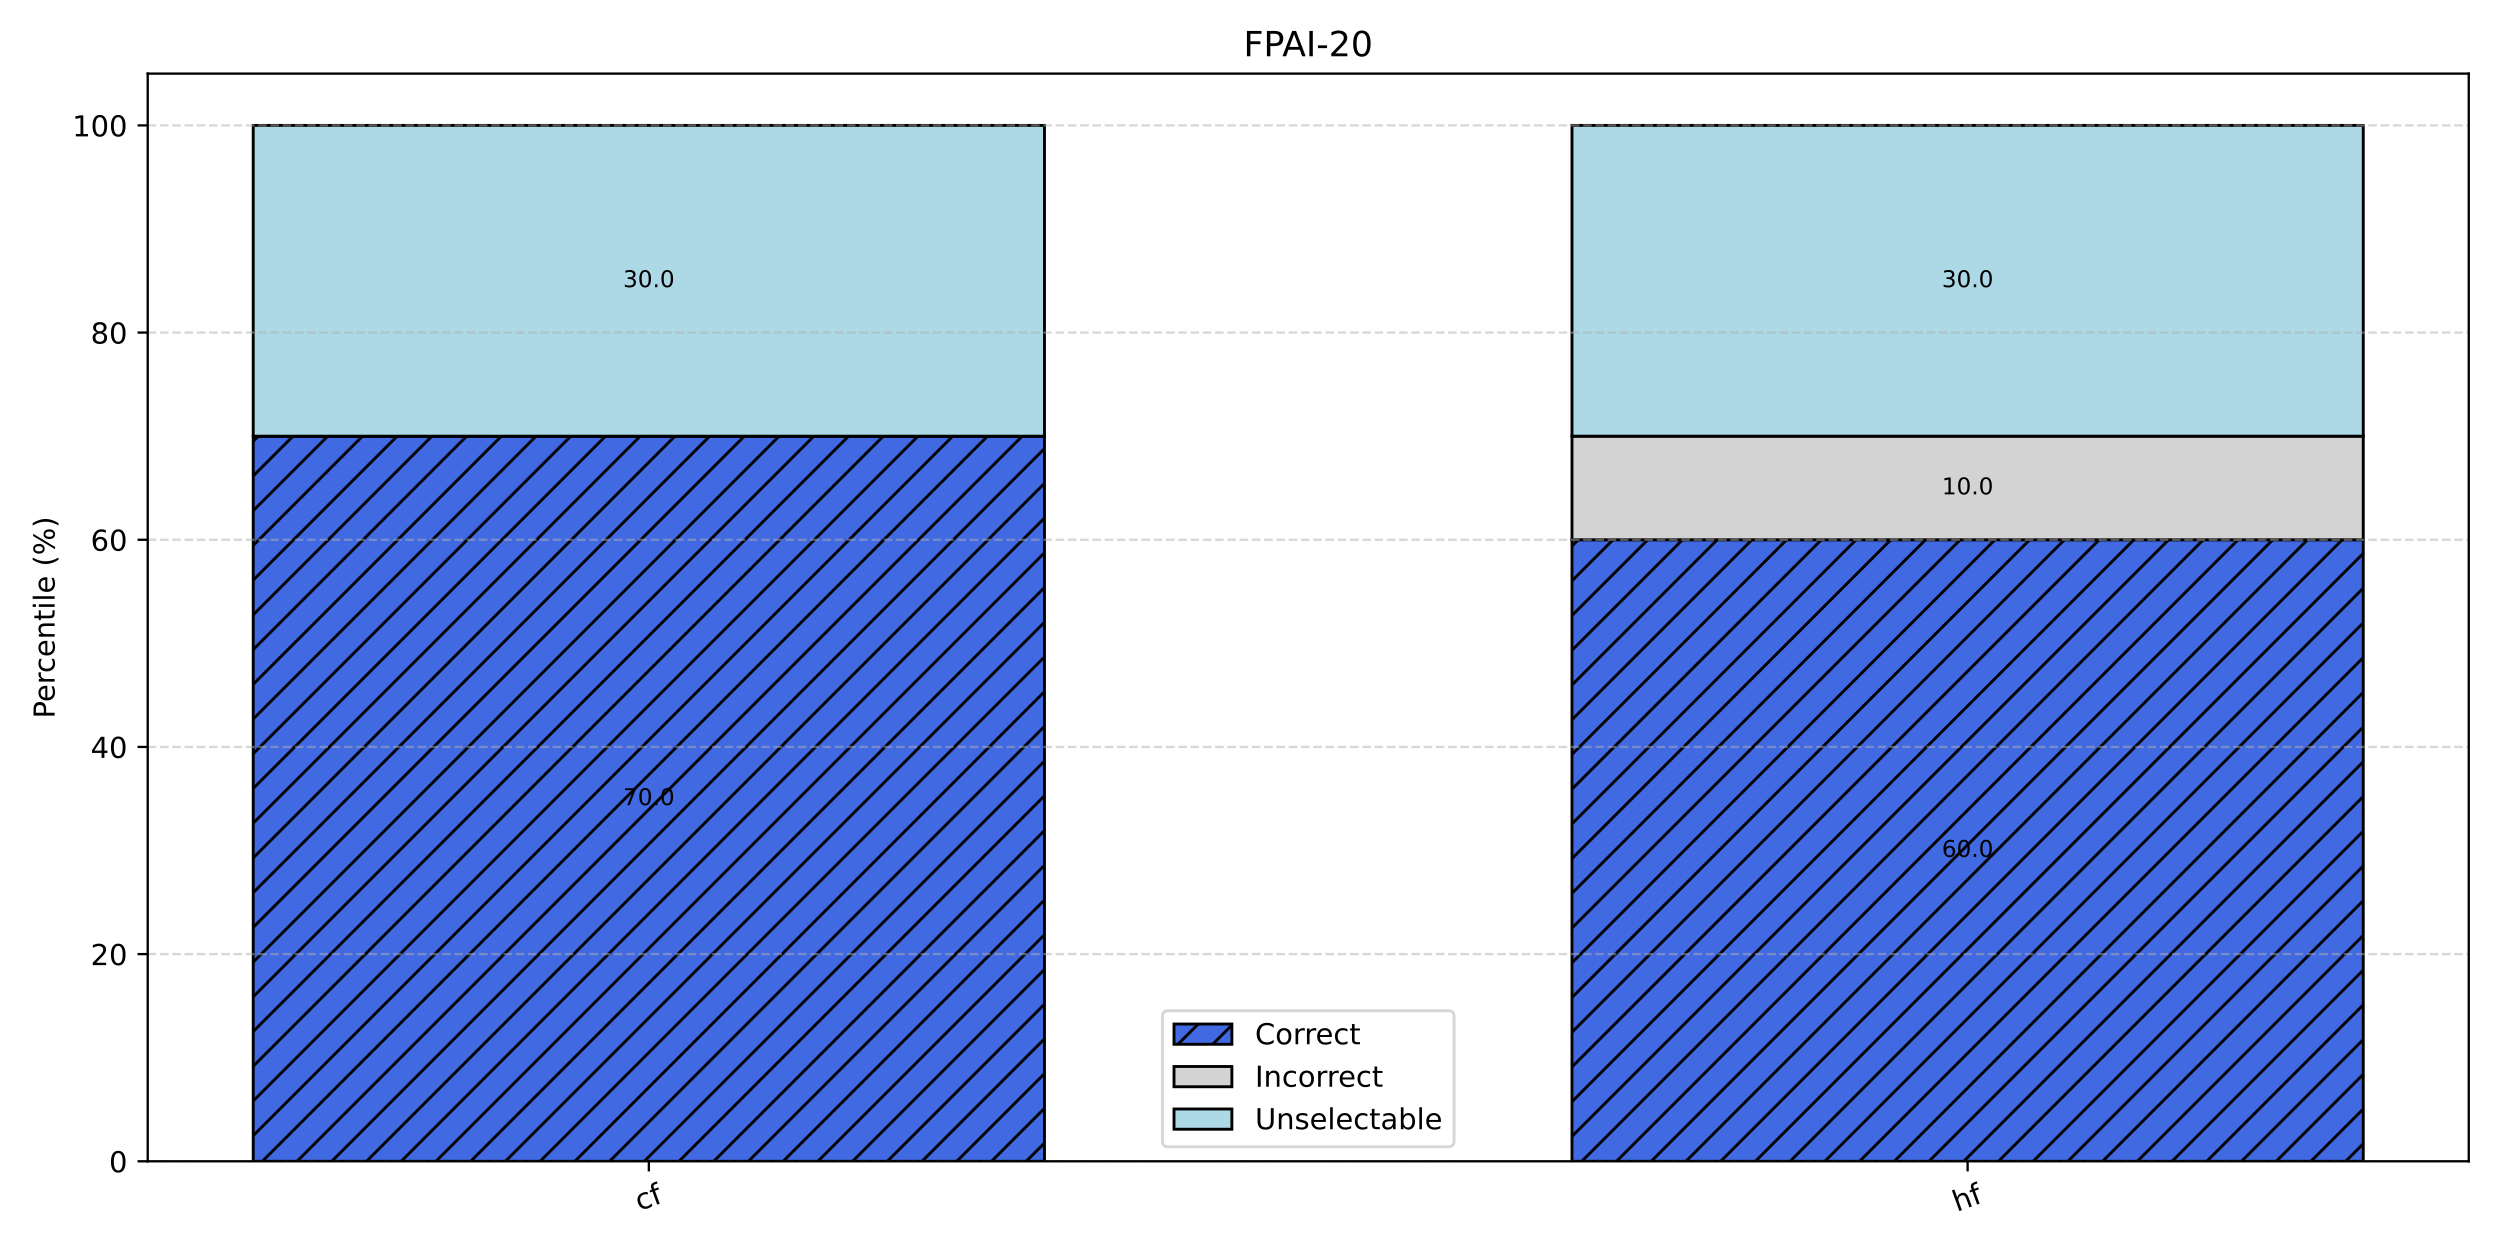
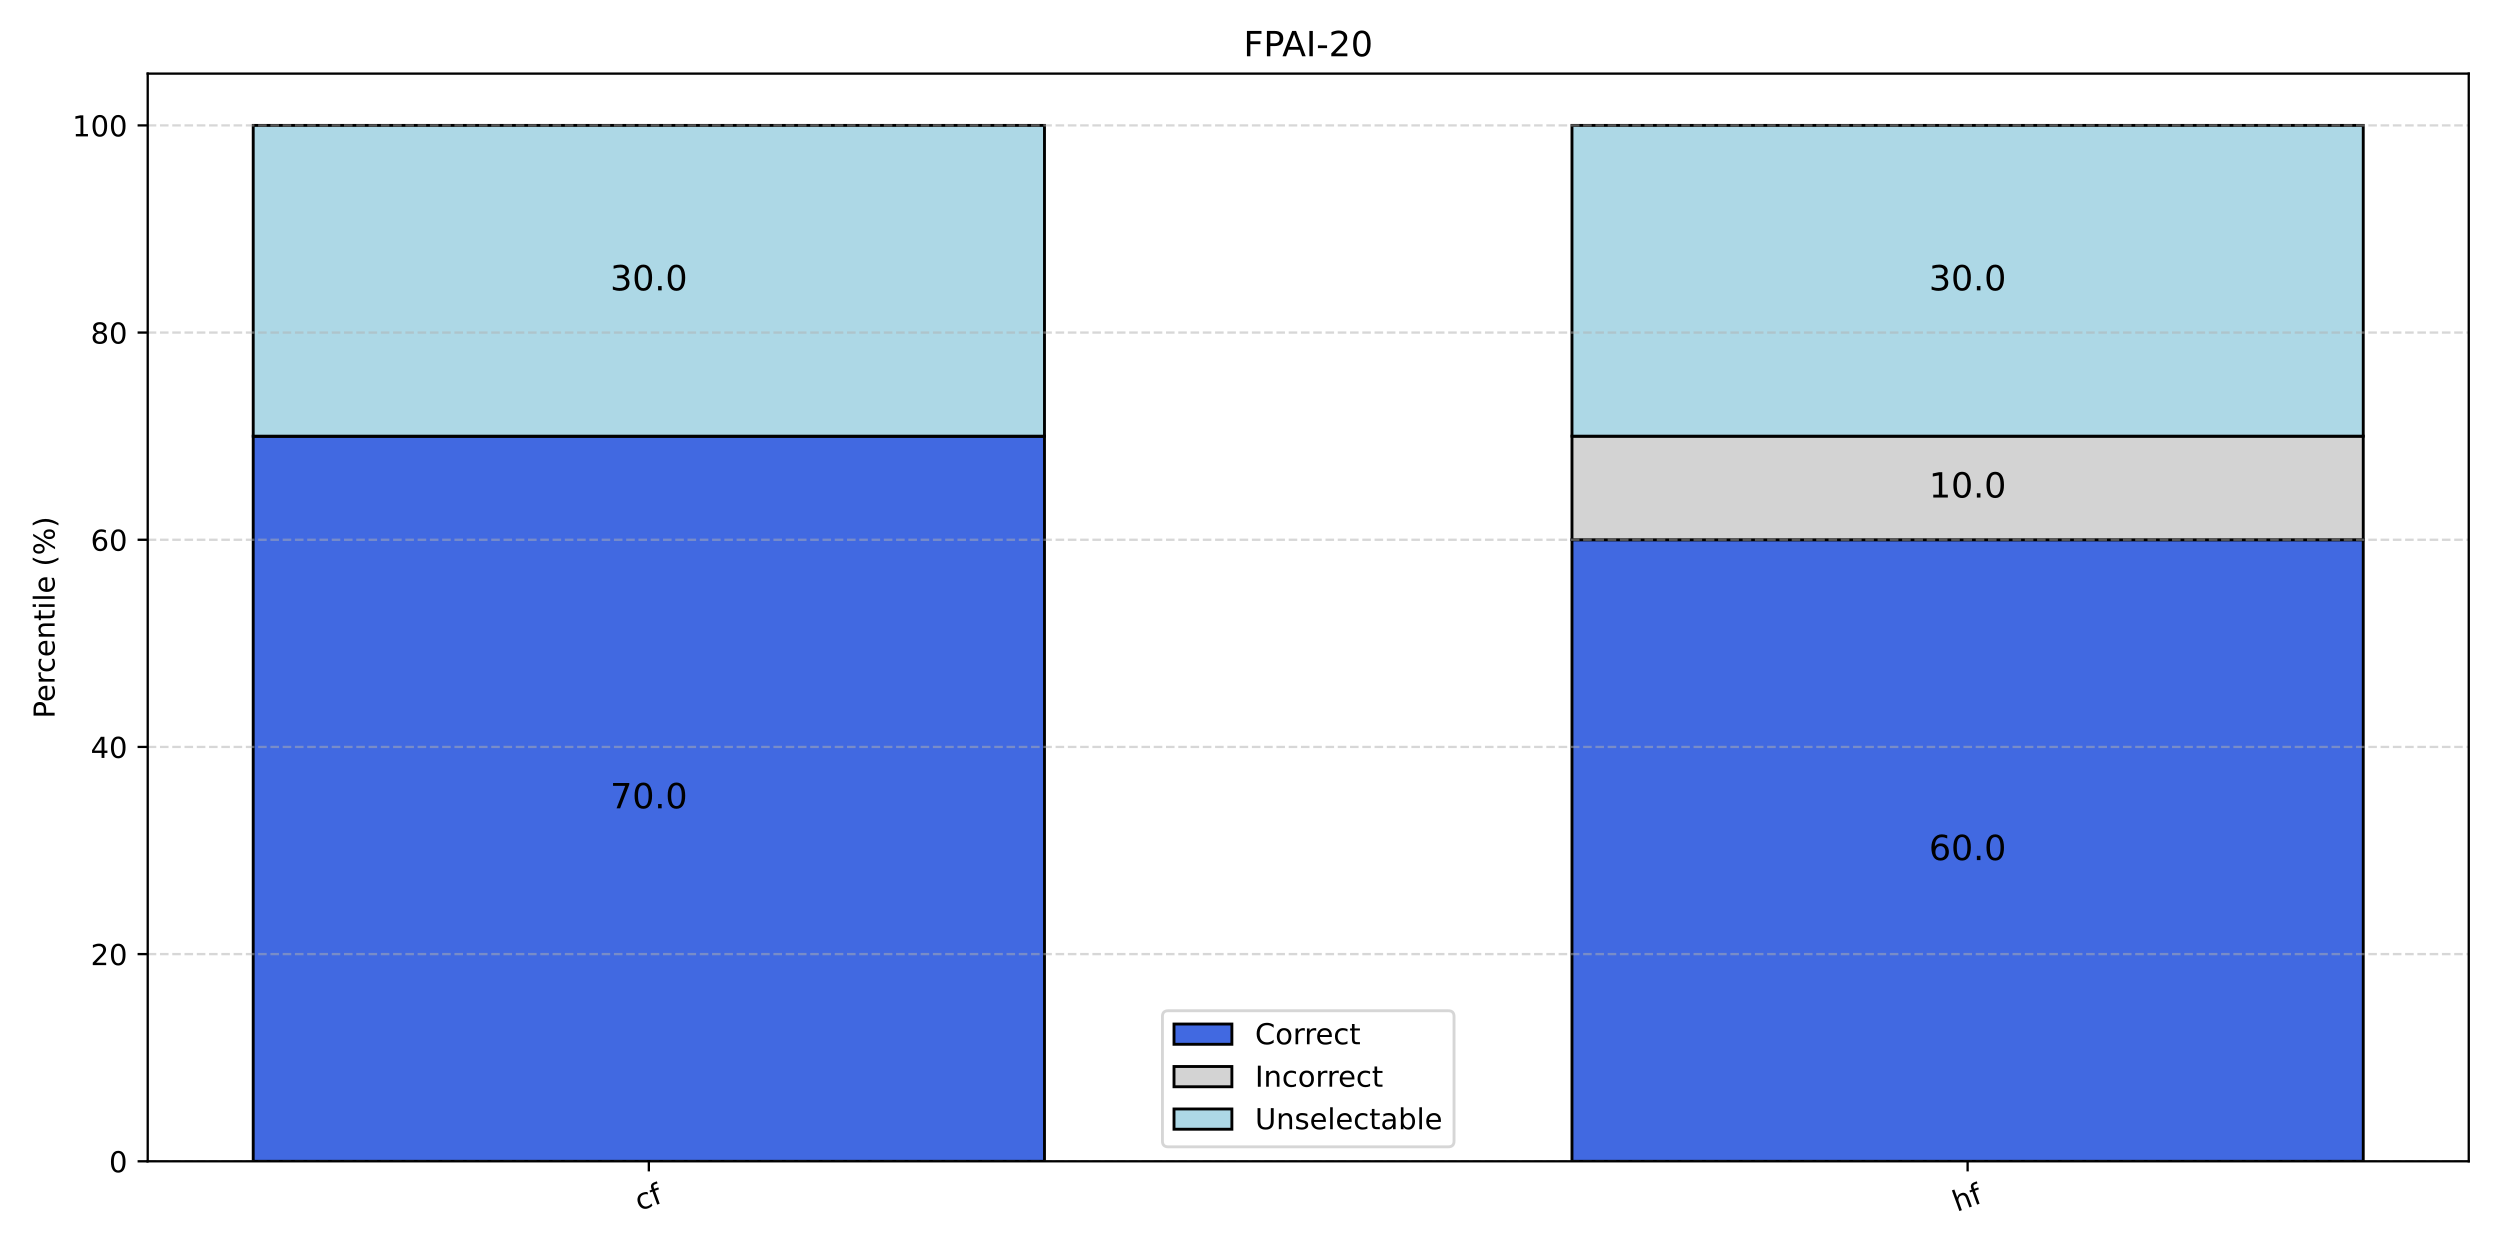
<svg xmlns="http://www.w3.org/2000/svg" xmlns:xlink="http://www.w3.org/1999/xlink" width="864pt" height="432pt" viewBox="0 0 864 432" version="1.1">
  <defs>
    <style type="text/css">*{stroke-linejoin: round; stroke-linecap: butt}</style>
  </defs>
  <g id="figure_1">
    <g id="patch_1">
      <path d="M 0 432  L 864 432  L 864 0  L 0 0  z " style="fill: #ffffff" />
    </g>
    <g id="axes_1">
      <g id="patch_2">
        <path d="M 51.05 401.342  L 853.2 401.342  L 853.2 25.44  L 51.05 25.44  z " style="fill: #ffffff" />
      </g>
      <g id="patch_3">
-         <path d="M 87.511 401.342  L 360.972 401.342  L 360.972 150.741  L 87.511 150.741  z " clip-path="url(#p02d71f1453)" style="fill: url(#h175fb565eb); stroke: #000000; stroke-linejoin: miter" />
+         <path d="M 87.511 401.342  L 360.972 401.342  L 360.972 150.741  L 87.511 150.741  z " clip-path="url(#pf7f75f8220)" style="fill: #4169e1; stroke: #000000; stroke-linejoin: miter" />
      </g>
      <g id="patch_4">
-         <path d="M 543.278 401.342  L 816.739 401.342  L 816.739 186.541  L 543.278 186.541  z " clip-path="url(#p02d71f1453)" style="fill: url(#h175fb565eb); stroke: #000000; stroke-linejoin: miter" />
+         <path d="M 543.278 401.342  L 816.739 401.342  L 816.739 186.541  L 543.278 186.541  z " clip-path="url(#pf7f75f8220)" style="fill: #4169e1; stroke: #000000; stroke-linejoin: miter" />
      </g>
      <g id="patch_5">
-         <path d="M 87.511 150.741  L 360.972 150.741  L 360.972 150.741  L 87.511 150.741  z " clip-path="url(#p02d71f1453)" style="fill: #d3d3d3; stroke: #000000; stroke-linejoin: miter" />
+         <path d="M 87.511 150.741  L 360.972 150.741  L 360.972 150.741  L 87.511 150.741  z " clip-path="url(#pf7f75f8220)" style="fill: #d3d3d3; stroke: #000000; stroke-linejoin: miter" />
      </g>
      <g id="patch_6">
-         <path d="M 543.278 186.541  L 816.739 186.541  L 816.739 150.741  L 543.278 150.741  z " clip-path="url(#p02d71f1453)" style="fill: #d3d3d3; stroke: #000000; stroke-linejoin: miter" />
+         <path d="M 543.278 186.541  L 816.739 186.541  L 816.739 150.741  L 543.278 150.741  z " clip-path="url(#pf7f75f8220)" style="fill: #d3d3d3; stroke: #000000; stroke-linejoin: miter" />
      </g>
      <g id="patch_7">
-         <path d="M 87.511 150.741  L 360.972 150.741  L 360.972 43.34  L 87.511 43.34  z " clip-path="url(#p02d71f1453)" style="fill: #add8e6; stroke: #000000; stroke-linejoin: miter" />
+         <path d="M 87.511 150.741  L 360.972 150.741  L 360.972 43.34  L 87.511 43.34  z " clip-path="url(#pf7f75f8220)" style="fill: #add8e6; stroke: #000000; stroke-linejoin: miter" />
      </g>
      <g id="patch_8">
-         <path d="M 543.278 150.741  L 816.739 150.741  L 816.739 43.34  L 543.278 43.34  z " clip-path="url(#p02d71f1453)" style="fill: #add8e6; stroke: #000000; stroke-linejoin: miter" />
+         <path d="M 543.278 150.741  L 816.739 150.741  L 816.739 43.34  L 543.278 43.34  z " clip-path="url(#pf7f75f8220)" style="fill: #add8e6; stroke: #000000; stroke-linejoin: miter" />
      </g>
      <g id="matplotlib.axis_1">
        <g id="xtick_1">
          <g id="line2d_1">
            <defs>
-               <path id="m7e55c9a76e" d="M 0 0  L 0 3.5  " style="stroke: #000000; stroke-width: 0.8" />
-             </defs>
-             <g>
-               <use xlink:href="#m7e55c9a76e" x="224.241" y="401.342" style="stroke: #000000; stroke-width: 0.8" />
+               <path id="m6e8bbde193" d="M 0 0  L 0 3.5  " style="stroke: #000000; stroke-width: 0.8" />
+             </defs>
+             <g>
+               <use xlink:href="#m6e8bbde193" x="224.241" y="401.342" style="stroke: #000000; stroke-width: 0.8" />
            </g>
          </g>
          <g id="text_1">
            <g transform="translate(220.9478 418.5667) rotate(-20) scale(0.1 -0.1)">
              <defs>
                <path id="DejaVuSans-63" d="M 3122 3366  L 3122 2828  Q 2878 2963 2633 3030  Q 2388 3097 2138 3097  Q 1578 3097 1268 2742  Q 959 2388 959 1747  Q 959 1106 1268 751  Q 1578 397 2138 397  Q 2388 397 2633 464  Q 2878 531 3122 666  L 3122 134  Q 2881 22 2623 -34  Q 2366 -91 2075 -91  Q 1284 -91 818 406  Q 353 903 353 1747  Q 353 2603 823 3093  Q 1294 3584 2113 3584  Q 2378 3584 2631 3529  Q 2884 3475 3122 3366  z " transform="scale(0.015625)" />
                <path id="DejaVuSans-66" d="M 2375 4863  L 2375 4384  L 1825 4384  Q 1516 4384 1395 4259  Q 1275 4134 1275 3809  L 1275 3500  L 2222 3500  L 2222 3053  L 1275 3053  L 1275 0  L 697 0  L 697 3053  L 147 3053  L 147 3500  L 697 3500  L 697 3744  Q 697 4328 969 4595  Q 1241 4863 1831 4863  L 2375 4863  z " transform="scale(0.015625)" />
              </defs>
              <use xlink:href="#DejaVuSans-63" />
              <use xlink:href="#DejaVuSans-66" transform="translate(54.98047 0)" />
            </g>
          </g>
        </g>
        <g id="xtick_2">
          <g id="line2d_2">
            <g>
-               <use xlink:href="#m7e55c9a76e" x="680.009" y="401.342" style="stroke: #000000; stroke-width: 0.8" />
+               <use xlink:href="#m6e8bbde193" x="680.009" y="401.342" style="stroke: #000000; stroke-width: 0.8" />
            </g>
          </g>
          <g id="text_2">
            <g transform="translate(676.3206 418.8537) rotate(-20) scale(0.1 -0.1)">
              <defs>
                <path id="DejaVuSans-68" d="M 3513 2113  L 3513 0  L 2938 0  L 2938 2094  Q 2938 2591 2744 2837  Q 2550 3084 2163 3084  Q 1697 3084 1428 2787  Q 1159 2491 1159 1978  L 1159 0  L 581 0  L 581 4863  L 1159 4863  L 1159 2956  Q 1366 3272 1645 3428  Q 1925 3584 2291 3584  Q 2894 3584 3203 3211  Q 3513 2838 3513 2113  z " transform="scale(0.015625)" />
              </defs>
              <use xlink:href="#DejaVuSans-68" />
              <use xlink:href="#DejaVuSans-66" transform="translate(63.37891 0)" />
            </g>
          </g>
        </g>
      </g>
      <g id="matplotlib.axis_2">
        <g id="ytick_1">
          <g id="line2d_3">
-             <path d="M 51.05 401.342  L 853.2 401.342  " clip-path="url(#p02d71f1453)" style="fill: none; stroke-dasharray: 2.96,1.28; stroke-dashoffset: 0; stroke: #b0b0b0; stroke-opacity: 0.5; stroke-width: 0.8" />
+             <path d="M 51.05 401.342  L 853.2 401.342  " clip-path="url(#pf7f75f8220)" style="fill: none; stroke-dasharray: 2.96,1.28; stroke-dashoffset: 0; stroke: #b0b0b0; stroke-opacity: 0.5; stroke-width: 0.8" />
          </g>
          <g id="line2d_4">
            <defs>
-               <path id="me6c9187bde" d="M 0 0  L -3.5 0  " style="stroke: #000000; stroke-width: 0.8" />
-             </defs>
-             <g>
-               <use xlink:href="#me6c9187bde" x="51.05" y="401.342" style="stroke: #000000; stroke-width: 0.8" />
+               <path id="m478aec2303" d="M 0 0  L -3.5 0  " style="stroke: #000000; stroke-width: 0.8" />
+             </defs>
+             <g>
+               <use xlink:href="#m478aec2303" x="51.05" y="401.342" style="stroke: #000000; stroke-width: 0.8" />
            </g>
          </g>
          <g id="text_3">
            <g transform="translate(37.6875 405.1411) scale(0.1 -0.1)">
              <defs>
                <path id="DejaVuSans-30" d="M 2034 4250  Q 1547 4250 1301 3770  Q 1056 3291 1056 2328  Q 1056 1369 1301 889  Q 1547 409 2034 409  Q 2525 409 2770 889  Q 3016 1369 3016 2328  Q 3016 3291 2770 3770  Q 2525 4250 2034 4250  z M 2034 4750  Q 2819 4750 3233 4129  Q 3647 3509 3647 2328  Q 3647 1150 3233 529  Q 2819 -91 2034 -91  Q 1250 -91 836 529  Q 422 1150 422 2328  Q 422 3509 836 4129  Q 1250 4750 2034 4750  z " transform="scale(0.015625)" />
              </defs>
              <use xlink:href="#DejaVuSans-30" />
            </g>
          </g>
        </g>
        <g id="ytick_2">
          <g id="line2d_5">
-             <path d="M 51.05 329.742  L 853.2 329.742  " clip-path="url(#p02d71f1453)" style="fill: none; stroke-dasharray: 2.96,1.28; stroke-dashoffset: 0; stroke: #b0b0b0; stroke-opacity: 0.5; stroke-width: 0.8" />
+             <path d="M 51.05 329.742  L 853.2 329.742  " clip-path="url(#pf7f75f8220)" style="fill: none; stroke-dasharray: 2.96,1.28; stroke-dashoffset: 0; stroke: #b0b0b0; stroke-opacity: 0.5; stroke-width: 0.8" />
          </g>
          <g id="line2d_6">
            <g>
-               <use xlink:href="#me6c9187bde" x="51.05" y="329.742" style="stroke: #000000; stroke-width: 0.8" />
+               <use xlink:href="#m478aec2303" x="51.05" y="329.742" style="stroke: #000000; stroke-width: 0.8" />
            </g>
          </g>
          <g id="text_4">
            <g transform="translate(31.325 333.5408) scale(0.1 -0.1)">
              <defs>
                <path id="DejaVuSans-32" d="M 1228 531  L 3431 531  L 3431 0  L 469 0  L 469 531  Q 828 903 1448 1529  Q 2069 2156 2228 2338  Q 2531 2678 2651 2914  Q 2772 3150 2772 3378  Q 2772 3750 2511 3984  Q 2250 4219 1831 4219  Q 1534 4219 1204 4116  Q 875 4013 500 3803  L 500 4441  Q 881 4594 1212 4672  Q 1544 4750 1819 4750  Q 2544 4750 2975 4387  Q 3406 4025 3406 3419  Q 3406 3131 3298 2873  Q 3191 2616 2906 2266  Q 2828 2175 2409 1742  Q 1991 1309 1228 531  z " transform="scale(0.015625)" />
              </defs>
              <use xlink:href="#DejaVuSans-32" />
              <use xlink:href="#DejaVuSans-30" transform="translate(63.62305 0)" />
            </g>
          </g>
        </g>
        <g id="ytick_3">
          <g id="line2d_7">
-             <path d="M 51.05 258.141  L 853.2 258.141  " clip-path="url(#p02d71f1453)" style="fill: none; stroke-dasharray: 2.96,1.28; stroke-dashoffset: 0; stroke: #b0b0b0; stroke-opacity: 0.5; stroke-width: 0.8" />
+             <path d="M 51.05 258.141  L 853.2 258.141  " clip-path="url(#pf7f75f8220)" style="fill: none; stroke-dasharray: 2.96,1.28; stroke-dashoffset: 0; stroke: #b0b0b0; stroke-opacity: 0.5; stroke-width: 0.8" />
          </g>
          <g id="line2d_8">
            <g>
-               <use xlink:href="#me6c9187bde" x="51.05" y="258.141" style="stroke: #000000; stroke-width: 0.8" />
+               <use xlink:href="#m478aec2303" x="51.05" y="258.141" style="stroke: #000000; stroke-width: 0.8" />
            </g>
          </g>
          <g id="text_5">
            <g transform="translate(31.325 261.9404) scale(0.1 -0.1)">
              <defs>
                <path id="DejaVuSans-34" d="M 2419 4116  L 825 1625  L 2419 1625  L 2419 4116  z M 2253 4666  L 3047 4666  L 3047 1625  L 3713 1625  L 3713 1100  L 3047 1100  L 3047 0  L 2419 0  L 2419 1100  L 313 1100  L 313 1709  L 2253 4666  z " transform="scale(0.015625)" />
              </defs>
              <use xlink:href="#DejaVuSans-34" />
              <use xlink:href="#DejaVuSans-30" transform="translate(63.62305 0)" />
            </g>
          </g>
        </g>
        <g id="ytick_4">
          <g id="line2d_9">
-             <path d="M 51.05 186.541  L 853.2 186.541  " clip-path="url(#p02d71f1453)" style="fill: none; stroke-dasharray: 2.96,1.28; stroke-dashoffset: 0; stroke: #b0b0b0; stroke-opacity: 0.5; stroke-width: 0.8" />
+             <path d="M 51.05 186.541  L 853.2 186.541  " clip-path="url(#pf7f75f8220)" style="fill: none; stroke-dasharray: 2.96,1.28; stroke-dashoffset: 0; stroke: #b0b0b0; stroke-opacity: 0.5; stroke-width: 0.8" />
          </g>
          <g id="line2d_10">
            <g>
-               <use xlink:href="#me6c9187bde" x="51.05" y="186.541" style="stroke: #000000; stroke-width: 0.8" />
+               <use xlink:href="#m478aec2303" x="51.05" y="186.541" style="stroke: #000000; stroke-width: 0.8" />
            </g>
          </g>
          <g id="text_6">
            <g transform="translate(31.325 190.34) scale(0.1 -0.1)">
              <defs>
                <path id="DejaVuSans-36" d="M 2113 2584  Q 1688 2584 1439 2293  Q 1191 2003 1191 1497  Q 1191 994 1439 701  Q 1688 409 2113 409  Q 2538 409 2786 701  Q 3034 994 3034 1497  Q 3034 2003 2786 2293  Q 2538 2584 2113 2584  z M 3366 4563  L 3366 3988  Q 3128 4100 2886 4159  Q 2644 4219 2406 4219  Q 1781 4219 1451 3797  Q 1122 3375 1075 2522  Q 1259 2794 1537 2939  Q 1816 3084 2150 3084  Q 2853 3084 3261 2657  Q 3669 2231 3669 1497  Q 3669 778 3244 343  Q 2819 -91 2113 -91  Q 1303 -91 875 529  Q 447 1150 447 2328  Q 447 3434 972 4092  Q 1497 4750 2381 4750  Q 2619 4750 2861 4703  Q 3103 4656 3366 4563  z " transform="scale(0.015625)" />
              </defs>
              <use xlink:href="#DejaVuSans-36" />
              <use xlink:href="#DejaVuSans-30" transform="translate(63.62305 0)" />
            </g>
          </g>
        </g>
        <g id="ytick_5">
          <g id="line2d_11">
-             <path d="M 51.05 114.94  L 853.2 114.94  " clip-path="url(#p02d71f1453)" style="fill: none; stroke-dasharray: 2.96,1.28; stroke-dashoffset: 0; stroke: #b0b0b0; stroke-opacity: 0.5; stroke-width: 0.8" />
+             <path d="M 51.05 114.94  L 853.2 114.94  " clip-path="url(#pf7f75f8220)" style="fill: none; stroke-dasharray: 2.96,1.28; stroke-dashoffset: 0; stroke: #b0b0b0; stroke-opacity: 0.5; stroke-width: 0.8" />
          </g>
          <g id="line2d_12">
            <g>
-               <use xlink:href="#me6c9187bde" x="51.05" y="114.94" style="stroke: #000000; stroke-width: 0.8" />
+               <use xlink:href="#m478aec2303" x="51.05" y="114.94" style="stroke: #000000; stroke-width: 0.8" />
            </g>
          </g>
          <g id="text_7">
            <g transform="translate(31.325 118.7397) scale(0.1 -0.1)">
              <defs>
                <path id="DejaVuSans-38" d="M 2034 2216  Q 1584 2216 1326 1975  Q 1069 1734 1069 1313  Q 1069 891 1326 650  Q 1584 409 2034 409  Q 2484 409 2743 651  Q 3003 894 3003 1313  Q 3003 1734 2745 1975  Q 2488 2216 2034 2216  z M 1403 2484  Q 997 2584 770 2862  Q 544 3141 544 3541  Q 544 4100 942 4425  Q 1341 4750 2034 4750  Q 2731 4750 3128 4425  Q 3525 4100 3525 3541  Q 3525 3141 3298 2862  Q 3072 2584 2669 2484  Q 3125 2378 3379 2068  Q 3634 1759 3634 1313  Q 3634 634 3220 271  Q 2806 -91 2034 -91  Q 1263 -91 848 271  Q 434 634 434 1313  Q 434 1759 690 2068  Q 947 2378 1403 2484  z M 1172 3481  Q 1172 3119 1398 2916  Q 1625 2713 2034 2713  Q 2441 2713 2670 2916  Q 2900 3119 2900 3481  Q 2900 3844 2670 4047  Q 2441 4250 2034 4250  Q 1625 4250 1398 4047  Q 1172 3844 1172 3481  z " transform="scale(0.015625)" />
              </defs>
              <use xlink:href="#DejaVuSans-38" />
              <use xlink:href="#DejaVuSans-30" transform="translate(63.62305 0)" />
            </g>
          </g>
        </g>
        <g id="ytick_6">
          <g id="line2d_13">
-             <path d="M 51.05 43.34  L 853.2 43.34  " clip-path="url(#p02d71f1453)" style="fill: none; stroke-dasharray: 2.96,1.28; stroke-dashoffset: 0; stroke: #b0b0b0; stroke-opacity: 0.5; stroke-width: 0.8" />
+             <path d="M 51.05 43.34  L 853.2 43.34  " clip-path="url(#pf7f75f8220)" style="fill: none; stroke-dasharray: 2.96,1.28; stroke-dashoffset: 0; stroke: #b0b0b0; stroke-opacity: 0.5; stroke-width: 0.8" />
          </g>
          <g id="line2d_14">
            <g>
-               <use xlink:href="#me6c9187bde" x="51.05" y="43.34" style="stroke: #000000; stroke-width: 0.8" />
+               <use xlink:href="#m478aec2303" x="51.05" y="43.34" style="stroke: #000000; stroke-width: 0.8" />
            </g>
          </g>
          <g id="text_8">
            <g transform="translate(24.9625 47.13931) scale(0.1 -0.1)">
              <defs>
                <path id="DejaVuSans-31" d="M 794 531  L 1825 531  L 1825 4091  L 703 3866  L 703 4441  L 1819 4666  L 2450 4666  L 2450 531  L 3481 531  L 3481 0  L 794 0  L 794 531  z " transform="scale(0.015625)" />
              </defs>
              <use xlink:href="#DejaVuSans-31" />
              <use xlink:href="#DejaVuSans-30" transform="translate(63.62305 0)" />
              <use xlink:href="#DejaVuSans-30" transform="translate(127.2461 0)" />
            </g>
          </g>
        </g>
        <g id="text_9">
          <g transform="translate(18.88281 248.2949) rotate(-90) scale(0.1 -0.1)">
            <defs>
              <path id="DejaVuSans-50" d="M 1259 4147  L 1259 2394  L 2053 2394  Q 2494 2394 2734 2622  Q 2975 2850 2975 3272  Q 2975 3691 2734 3919  Q 2494 4147 2053 4147  L 1259 4147  z M 628 4666  L 2053 4666  Q 2838 4666 3239 4311  Q 3641 3956 3641 3272  Q 3641 2581 3239 2228  Q 2838 1875 2053 1875  L 1259 1875  L 1259 0  L 628 0  L 628 4666  z " transform="scale(0.015625)" />
              <path id="DejaVuSans-65" d="M 3597 1894  L 3597 1613  L 953 1613  Q 991 1019 1311 708  Q 1631 397 2203 397  Q 2534 397 2845 478  Q 3156 559 3463 722  L 3463 178  Q 3153 47 2828 -22  Q 2503 -91 2169 -91  Q 1331 -91 842 396  Q 353 884 353 1716  Q 353 2575 817 3079  Q 1281 3584 2069 3584  Q 2775 3584 3186 3129  Q 3597 2675 3597 1894  z M 3022 2063  Q 3016 2534 2758 2815  Q 2500 3097 2075 3097  Q 1594 3097 1305 2825  Q 1016 2553 972 2059  L 3022 2063  z " transform="scale(0.015625)" />
              <path id="DejaVuSans-72" d="M 2631 2963  Q 2534 3019 2420 3045  Q 2306 3072 2169 3072  Q 1681 3072 1420 2755  Q 1159 2438 1159 1844  L 1159 0  L 581 0  L 581 3500  L 1159 3500  L 1159 2956  Q 1341 3275 1631 3429  Q 1922 3584 2338 3584  Q 2397 3584 2469 3576  Q 2541 3569 2628 3553  L 2631 2963  z " transform="scale(0.015625)" />
              <path id="DejaVuSans-6e" d="M 3513 2113  L 3513 0  L 2938 0  L 2938 2094  Q 2938 2591 2744 2837  Q 2550 3084 2163 3084  Q 1697 3084 1428 2787  Q 1159 2491 1159 1978  L 1159 0  L 581 0  L 581 3500  L 1159 3500  L 1159 2956  Q 1366 3272 1645 3428  Q 1925 3584 2291 3584  Q 2894 3584 3203 3211  Q 3513 2838 3513 2113  z " transform="scale(0.015625)" />
              <path id="DejaVuSans-74" d="M 1172 4494  L 1172 3500  L 2356 3500  L 2356 3053  L 1172 3053  L 1172 1153  Q 1172 725 1289 603  Q 1406 481 1766 481  L 2356 481  L 2356 0  L 1766 0  Q 1100 0 847 248  Q 594 497 594 1153  L 594 3053  L 172 3053  L 172 3500  L 594 3500  L 594 4494  L 1172 4494  z " transform="scale(0.015625)" />
              <path id="DejaVuSans-69" d="M 603 3500  L 1178 3500  L 1178 0  L 603 0  L 603 3500  z M 603 4863  L 1178 4863  L 1178 4134  L 603 4134  L 603 4863  z " transform="scale(0.015625)" />
              <path id="DejaVuSans-6c" d="M 603 4863  L 1178 4863  L 1178 0  L 603 0  L 603 4863  z " transform="scale(0.015625)" />
              <path id="DejaVuSans-20" transform="scale(0.015625)" />
              <path id="DejaVuSans-28" d="M 1984 4856  Q 1566 4138 1362 3434  Q 1159 2731 1159 2009  Q 1159 1288 1364 580  Q 1569 -128 1984 -844  L 1484 -844  Q 1016 -109 783 600  Q 550 1309 550 2009  Q 550 2706 781 3412  Q 1013 4119 1484 4856  L 1984 4856  z " transform="scale(0.015625)" />
              <path id="DejaVuSans-25" d="M 4653 2053  Q 4381 2053 4226 1822  Q 4072 1591 4072 1178  Q 4072 772 4226 539  Q 4381 306 4653 306  Q 4919 306 5073 539  Q 5228 772 5228 1178  Q 5228 1588 5073 1820  Q 4919 2053 4653 2053  z M 4653 2450  Q 5147 2450 5437 2106  Q 5728 1763 5728 1178  Q 5728 594 5436 251  Q 5144 -91 4653 -91  Q 4153 -91 3862 251  Q 3572 594 3572 1178  Q 3572 1766 3864 2108  Q 4156 2450 4653 2450  z M 1428 4353  Q 1159 4353 1004 4120  Q 850 3888 850 3481  Q 850 3069 1003 2837  Q 1156 2606 1428 2606  Q 1700 2606 1854 2837  Q 2009 3069 2009 3481  Q 2009 3884 1853 4118  Q 1697 4353 1428 4353  z M 4250 4750  L 4750 4750  L 1831 -91  L 1331 -91  L 4250 4750  z M 1428 4750  Q 1922 4750 2215 4408  Q 2509 4066 2509 3481  Q 2509 2891 2217 2550  Q 1925 2209 1428 2209  Q 931 2209 642 2551  Q 353 2894 353 3481  Q 353 4063 643 4406  Q 934 4750 1428 4750  z " transform="scale(0.015625)" />
              <path id="DejaVuSans-29" d="M 513 4856  L 1013 4856  Q 1481 4119 1714 3412  Q 1947 2706 1947 2009  Q 1947 1309 1714 600  Q 1481 -109 1013 -844  L 513 -844  Q 928 -128 1133 580  Q 1338 1288 1338 2009  Q 1338 2731 1133 3434  Q 928 4138 513 4856  z " transform="scale(0.015625)" />
            </defs>
            <use xlink:href="#DejaVuSans-50" />
            <use xlink:href="#DejaVuSans-65" transform="translate(56.67773 0)" />
            <use xlink:href="#DejaVuSans-72" transform="translate(118.2012 0)" />
            <use xlink:href="#DejaVuSans-63" transform="translate(157.0645 0)" />
            <use xlink:href="#DejaVuSans-65" transform="translate(212.0449 0)" />
            <use xlink:href="#DejaVuSans-6e" transform="translate(273.5684 0)" />
            <use xlink:href="#DejaVuSans-74" transform="translate(336.9473 0)" />
            <use xlink:href="#DejaVuSans-69" transform="translate(376.1562 0)" />
            <use xlink:href="#DejaVuSans-6c" transform="translate(403.9395 0)" />
            <use xlink:href="#DejaVuSans-65" transform="translate(431.7227 0)" />
            <use xlink:href="#DejaVuSans-20" transform="translate(493.2461 0)" />
            <use xlink:href="#DejaVuSans-28" transform="translate(525.0332 0)" />
            <use xlink:href="#DejaVuSans-25" transform="translate(564.0469 0)" />
            <use xlink:href="#DejaVuSans-29" transform="translate(659.0664 0)" />
          </g>
        </g>
      </g>
      <g id="patch_9">
        <path d="M 51.05 401.342  L 51.05 25.44  " style="fill: none; stroke: #000000; stroke-width: 0.8; stroke-linejoin: miter; stroke-linecap: square" />
      </g>
      <g id="patch_10">
        <path d="M 853.2 401.342  L 853.2 25.44  " style="fill: none; stroke: #000000; stroke-width: 0.8; stroke-linejoin: miter; stroke-linecap: square" />
      </g>
      <g id="patch_11">
        <path d="M 51.05 401.342  L 853.2 401.342  " style="fill: none; stroke: #000000; stroke-width: 0.8; stroke-linejoin: miter; stroke-linecap: square" />
      </g>
      <g id="patch_12">
        <path d="M 51.05 25.44  L 853.2 25.44  " style="fill: none; stroke: #000000; stroke-width: 0.8; stroke-linejoin: miter; stroke-linecap: square" />
      </g>
      <g id="text_10">
-         <g transform="translate(215.3352 278.2488) scale(0.08 -0.08)">
+         <g transform="translate(210.8821 279.3525) scale(0.12 -0.12)">
          <defs>
            <path id="DejaVuSans-37" d="M 525 4666  L 3525 4666  L 3525 4397  L 1831 0  L 1172 0  L 2766 4134  L 525 4134  L 525 4666  z " transform="scale(0.015625)" />
            <path id="DejaVuSans-2e" d="M 684 794  L 1344 794  L 1344 0  L 684 0  L 684 794  z " transform="scale(0.015625)" />
          </defs>
          <use xlink:href="#DejaVuSans-37" />
          <use xlink:href="#DejaVuSans-30" transform="translate(63.62305 0)" />
          <use xlink:href="#DejaVuSans-2e" transform="translate(127.2461 0)" />
          <use xlink:href="#DejaVuSans-30" transform="translate(159.0332 0)" />
        </g>
      </g>
      <g id="text_11">
-         <g transform="translate(671.1023 296.1489) scale(0.08 -0.08)">
+         <g transform="translate(666.6491 297.2526) scale(0.12 -0.12)">
          <use xlink:href="#DejaVuSans-36" />
          <use xlink:href="#DejaVuSans-30" transform="translate(63.62305 0)" />
          <use xlink:href="#DejaVuSans-2e" transform="translate(127.2461 0)" />
          <use xlink:href="#DejaVuSans-30" transform="translate(159.0332 0)" />
        </g>
      </g>
      <g id="text_12">
-         <g transform="translate(671.1023 170.8482) scale(0.08 -0.08)">
+         <g transform="translate(666.6491 171.952) scale(0.12 -0.12)">
          <use xlink:href="#DejaVuSans-31" />
          <use xlink:href="#DejaVuSans-30" transform="translate(63.62305 0)" />
          <use xlink:href="#DejaVuSans-2e" transform="translate(127.2461 0)" />
          <use xlink:href="#DejaVuSans-30" transform="translate(159.0332 0)" />
        </g>
      </g>
      <g id="text_13">
-         <g transform="translate(215.3352 99.24786) scale(0.08 -0.08)">
+         <g transform="translate(210.8821 100.3516) scale(0.12 -0.12)">
          <defs>
            <path id="DejaVuSans-33" d="M 2597 2516  Q 3050 2419 3304 2112  Q 3559 1806 3559 1356  Q 3559 666 3084 287  Q 2609 -91 1734 -91  Q 1441 -91 1130 -33  Q 819 25 488 141  L 488 750  Q 750 597 1062 519  Q 1375 441 1716 441  Q 2309 441 2620 675  Q 2931 909 2931 1356  Q 2931 1769 2642 2001  Q 2353 2234 1838 2234  L 1294 2234  L 1294 2753  L 1863 2753  Q 2328 2753 2575 2939  Q 2822 3125 2822 3475  Q 2822 3834 2567 4026  Q 2313 4219 1838 4219  Q 1578 4219 1281 4162  Q 984 4106 628 3988  L 628 4550  Q 988 4650 1302 4700  Q 1616 4750 1894 4750  Q 2613 4750 3031 4423  Q 3450 4097 3450 3541  Q 3450 3153 3228 2886  Q 3006 2619 2597 2516  z " transform="scale(0.015625)" />
          </defs>
          <use xlink:href="#DejaVuSans-33" />
          <use xlink:href="#DejaVuSans-30" transform="translate(63.62305 0)" />
          <use xlink:href="#DejaVuSans-2e" transform="translate(127.2461 0)" />
          <use xlink:href="#DejaVuSans-30" transform="translate(159.0332 0)" />
        </g>
      </g>
      <g id="text_14">
-         <g transform="translate(671.1023 99.24786) scale(0.08 -0.08)">
+         <g transform="translate(666.6491 100.3516) scale(0.12 -0.12)">
          <use xlink:href="#DejaVuSans-33" />
          <use xlink:href="#DejaVuSans-30" transform="translate(63.62305 0)" />
          <use xlink:href="#DejaVuSans-2e" transform="translate(127.2461 0)" />
          <use xlink:href="#DejaVuSans-30" transform="translate(159.0332 0)" />
        </g>
      </g>
      <g id="text_15">
        <g transform="translate(429.7647 19.44) scale(0.12 -0.12)">
          <defs>
            <path id="DejaVuSans-46" d="M 628 4666  L 3309 4666  L 3309 4134  L 1259 4134  L 1259 2759  L 3109 2759  L 3109 2228  L 1259 2228  L 1259 0  L 628 0  L 628 4666  z " transform="scale(0.015625)" />
            <path id="DejaVuSans-41" d="M 2188 4044  L 1331 1722  L 3047 1722  L 2188 4044  z M 1831 4666  L 2547 4666  L 4325 0  L 3669 0  L 3244 1197  L 1141 1197  L 716 0  L 50 0  L 1831 4666  z " transform="scale(0.015625)" />
            <path id="DejaVuSans-49" d="M 628 4666  L 1259 4666  L 1259 0  L 628 0  L 628 4666  z " transform="scale(0.015625)" />
            <path id="DejaVuSans-2d" d="M 313 2009  L 1997 2009  L 1997 1497  L 313 1497  L 313 2009  z " transform="scale(0.015625)" />
          </defs>
          <use xlink:href="#DejaVuSans-46" />
          <use xlink:href="#DejaVuSans-50" transform="translate(57.51953 0)" />
          <use xlink:href="#DejaVuSans-41" transform="translate(111.4473 0)" />
          <use xlink:href="#DejaVuSans-49" transform="translate(179.8555 0)" />
          <use xlink:href="#DejaVuSans-2d" transform="translate(209.3477 0)" />
          <use xlink:href="#DejaVuSans-32" transform="translate(245.4316 0)" />
          <use xlink:href="#DejaVuSans-30" transform="translate(309.0547 0)" />
        </g>
      </g>
      <g id="legend_1">
        <g id="patch_13">
          <path d="M 403.737 396.342  L 500.513 396.342  Q 502.513 396.342 502.513 394.342  L 502.513 351.308  Q 502.513 349.308 500.513 349.308  L 403.737 349.308  Q 401.737 349.308 401.737 351.308  L 401.737 394.342  Q 401.737 396.342 403.737 396.342  z " style="fill: #ffffff; opacity: 0.8; stroke: #cccccc; stroke-linejoin: miter" />
        </g>
        <g id="patch_14">
-           <path d="M 405.737 360.906  L 425.737 360.906  L 425.737 353.906  L 405.737 353.906  z " style="fill: url(#h175fb565eb); stroke: #000000; stroke-linejoin: miter" />
+           <path d="M 405.737 360.906  L 425.737 360.906  L 425.737 353.906  L 405.737 353.906  z " style="fill: #4169e1; stroke: #000000; stroke-linejoin: miter" />
        </g>
        <g id="text_16">
          <g transform="translate(433.7367 360.906) scale(0.1 -0.1)">
            <defs>
              <path id="DejaVuSans-43" d="M 4122 4306  L 4122 3641  Q 3803 3938 3442 4084  Q 3081 4231 2675 4231  Q 1875 4231 1450 3742  Q 1025 3253 1025 2328  Q 1025 1406 1450 917  Q 1875 428 2675 428  Q 3081 428 3442 575  Q 3803 722 4122 1019  L 4122 359  Q 3791 134 3420 21  Q 3050 -91 2638 -91  Q 1578 -91 968 557  Q 359 1206 359 2328  Q 359 3453 968 4101  Q 1578 4750 2638 4750  Q 3056 4750 3426 4639  Q 3797 4528 4122 4306  z " transform="scale(0.015625)" />
              <path id="DejaVuSans-6f" d="M 1959 3097  Q 1497 3097 1228 2736  Q 959 2375 959 1747  Q 959 1119 1226 758  Q 1494 397 1959 397  Q 2419 397 2687 759  Q 2956 1122 2956 1747  Q 2956 2369 2687 2733  Q 2419 3097 1959 3097  z M 1959 3584  Q 2709 3584 3137 3096  Q 3566 2609 3566 1747  Q 3566 888 3137 398  Q 2709 -91 1959 -91  Q 1206 -91 779 398  Q 353 888 353 1747  Q 353 2609 779 3096  Q 1206 3584 1959 3584  z " transform="scale(0.015625)" />
            </defs>
            <use xlink:href="#DejaVuSans-43" />
            <use xlink:href="#DejaVuSans-6f" transform="translate(69.82422 0)" />
            <use xlink:href="#DejaVuSans-72" transform="translate(131.0059 0)" />
            <use xlink:href="#DejaVuSans-72" transform="translate(170.3691 0)" />
            <use xlink:href="#DejaVuSans-65" transform="translate(209.2324 0)" />
            <use xlink:href="#DejaVuSans-63" transform="translate(270.7559 0)" />
            <use xlink:href="#DejaVuSans-74" transform="translate(325.7363 0)" />
          </g>
        </g>
        <g id="patch_15">
          <path d="M 405.737 375.584  L 425.737 375.584  L 425.737 368.584  L 405.737 368.584  z " style="fill: #d3d3d3; stroke: #000000; stroke-linejoin: miter" />
        </g>
        <g id="text_17">
          <g transform="translate(433.7367 375.5841) scale(0.1 -0.1)">
            <use xlink:href="#DejaVuSans-49" />
            <use xlink:href="#DejaVuSans-6e" transform="translate(29.49219 0)" />
            <use xlink:href="#DejaVuSans-63" transform="translate(92.87109 0)" />
            <use xlink:href="#DejaVuSans-6f" transform="translate(147.8516 0)" />
            <use xlink:href="#DejaVuSans-72" transform="translate(209.0332 0)" />
            <use xlink:href="#DejaVuSans-72" transform="translate(248.3965 0)" />
            <use xlink:href="#DejaVuSans-65" transform="translate(287.2598 0)" />
            <use xlink:href="#DejaVuSans-63" transform="translate(348.7832 0)" />
            <use xlink:href="#DejaVuSans-74" transform="translate(403.7637 0)" />
          </g>
        </g>
        <g id="patch_16">
          <path d="M 405.737 390.262  L 425.737 390.262  L 425.737 383.262  L 405.737 383.262  z " style="fill: #add8e6; stroke: #000000; stroke-linejoin: miter" />
        </g>
        <g id="text_18">
          <g transform="translate(433.7367 390.2622) scale(0.1 -0.1)">
            <defs>
              <path id="DejaVuSans-55" d="M 556 4666  L 1191 4666  L 1191 1831  Q 1191 1081 1462 751  Q 1734 422 2344 422  Q 2950 422 3222 751  Q 3494 1081 3494 1831  L 3494 4666  L 4128 4666  L 4128 1753  Q 4128 841 3676 375  Q 3225 -91 2344 -91  Q 1459 -91 1007 375  Q 556 841 556 1753  L 556 4666  z " transform="scale(0.015625)" />
              <path id="DejaVuSans-73" d="M 2834 3397  L 2834 2853  Q 2591 2978 2328 3040  Q 2066 3103 1784 3103  Q 1356 3103 1142 2972  Q 928 2841 928 2578  Q 928 2378 1081 2264  Q 1234 2150 1697 2047  L 1894 2003  Q 2506 1872 2764 1633  Q 3022 1394 3022 966  Q 3022 478 2636 193  Q 2250 -91 1575 -91  Q 1294 -91 989 -36  Q 684 19 347 128  L 347 722  Q 666 556 975 473  Q 1284 391 1588 391  Q 1994 391 2212 530  Q 2431 669 2431 922  Q 2431 1156 2273 1281  Q 2116 1406 1581 1522  L 1381 1569  Q 847 1681 609 1914  Q 372 2147 372 2553  Q 372 3047 722 3315  Q 1072 3584 1716 3584  Q 2034 3584 2315 3537  Q 2597 3491 2834 3397  z " transform="scale(0.015625)" />
              <path id="DejaVuSans-61" d="M 2194 1759  Q 1497 1759 1228 1600  Q 959 1441 959 1056  Q 959 750 1161 570  Q 1363 391 1709 391  Q 2188 391 2477 730  Q 2766 1069 2766 1631  L 2766 1759  L 2194 1759  z M 3341 1997  L 3341 0  L 2766 0  L 2766 531  Q 2569 213 2275 61  Q 1981 -91 1556 -91  Q 1019 -91 701 211  Q 384 513 384 1019  Q 384 1609 779 1909  Q 1175 2209 1959 2209  L 2766 2209  L 2766 2266  Q 2766 2663 2505 2880  Q 2244 3097 1772 3097  Q 1472 3097 1187 3025  Q 903 2953 641 2809  L 641 3341  Q 956 3463 1253 3523  Q 1550 3584 1831 3584  Q 2591 3584 2966 3190  Q 3341 2797 3341 1997  z " transform="scale(0.015625)" />
              <path id="DejaVuSans-62" d="M 3116 1747  Q 3116 2381 2855 2742  Q 2594 3103 2138 3103  Q 1681 3103 1420 2742  Q 1159 2381 1159 1747  Q 1159 1113 1420 752  Q 1681 391 2138 391  Q 2594 391 2855 752  Q 3116 1113 3116 1747  z M 1159 2969  Q 1341 3281 1617 3432  Q 1894 3584 2278 3584  Q 2916 3584 3314 3078  Q 3713 2572 3713 1747  Q 3713 922 3314 415  Q 2916 -91 2278 -91  Q 1894 -91 1617 61  Q 1341 213 1159 525  L 1159 0  L 581 0  L 581 4863  L 1159 4863  L 1159 2969  z " transform="scale(0.015625)" />
            </defs>
            <use xlink:href="#DejaVuSans-55" />
            <use xlink:href="#DejaVuSans-6e" transform="translate(73.19336 0)" />
            <use xlink:href="#DejaVuSans-73" transform="translate(136.5723 0)" />
            <use xlink:href="#DejaVuSans-65" transform="translate(188.6719 0)" />
            <use xlink:href="#DejaVuSans-6c" transform="translate(250.1953 0)" />
            <use xlink:href="#DejaVuSans-65" transform="translate(277.9785 0)" />
            <use xlink:href="#DejaVuSans-63" transform="translate(339.502 0)" />
            <use xlink:href="#DejaVuSans-74" transform="translate(394.4824 0)" />
            <use xlink:href="#DejaVuSans-61" transform="translate(433.6914 0)" />
            <use xlink:href="#DejaVuSans-62" transform="translate(494.9707 0)" />
            <use xlink:href="#DejaVuSans-6c" transform="translate(558.4473 0)" />
            <use xlink:href="#DejaVuSans-65" transform="translate(586.2305 0)" />
          </g>
        </g>
      </g>
    </g>
  </g>
  <defs>
-     <clipPath id="p02d71f1453">
+     <clipPath id="pf7f75f8220">
      <rect x="51.05" y="25.44" width="802.15" height="375.902" />
    </clipPath>
  </defs>
-   <defs>
-     <pattern id="h175fb565eb" patternUnits="userSpaceOnUse" x="0" y="0" width="72" height="72">
-       <rect x="0" y="0" width="73" height="73" fill="#4169e1" />
-       <path d="M -36 36  L 36 -36  M -30 42  L 42 -30  M -24 48  L 48 -24  M -18 54  L 54 -18  M -12 60  L 60 -12  M -6 66  L 66 -6  M 0 72  L 72 0  M 6 78  L 78 6  M 12 84  L 84 12  M 18 90  L 90 18  M 24 96  L 96 24  M 30 102  L 102 30  M 36 108  L 108 36  " style="fill: #000000; stroke: #000000; stroke-width: 1.0; stroke-linecap: butt; stroke-linejoin: miter" />
-     </pattern>
-   </defs>
</svg>
